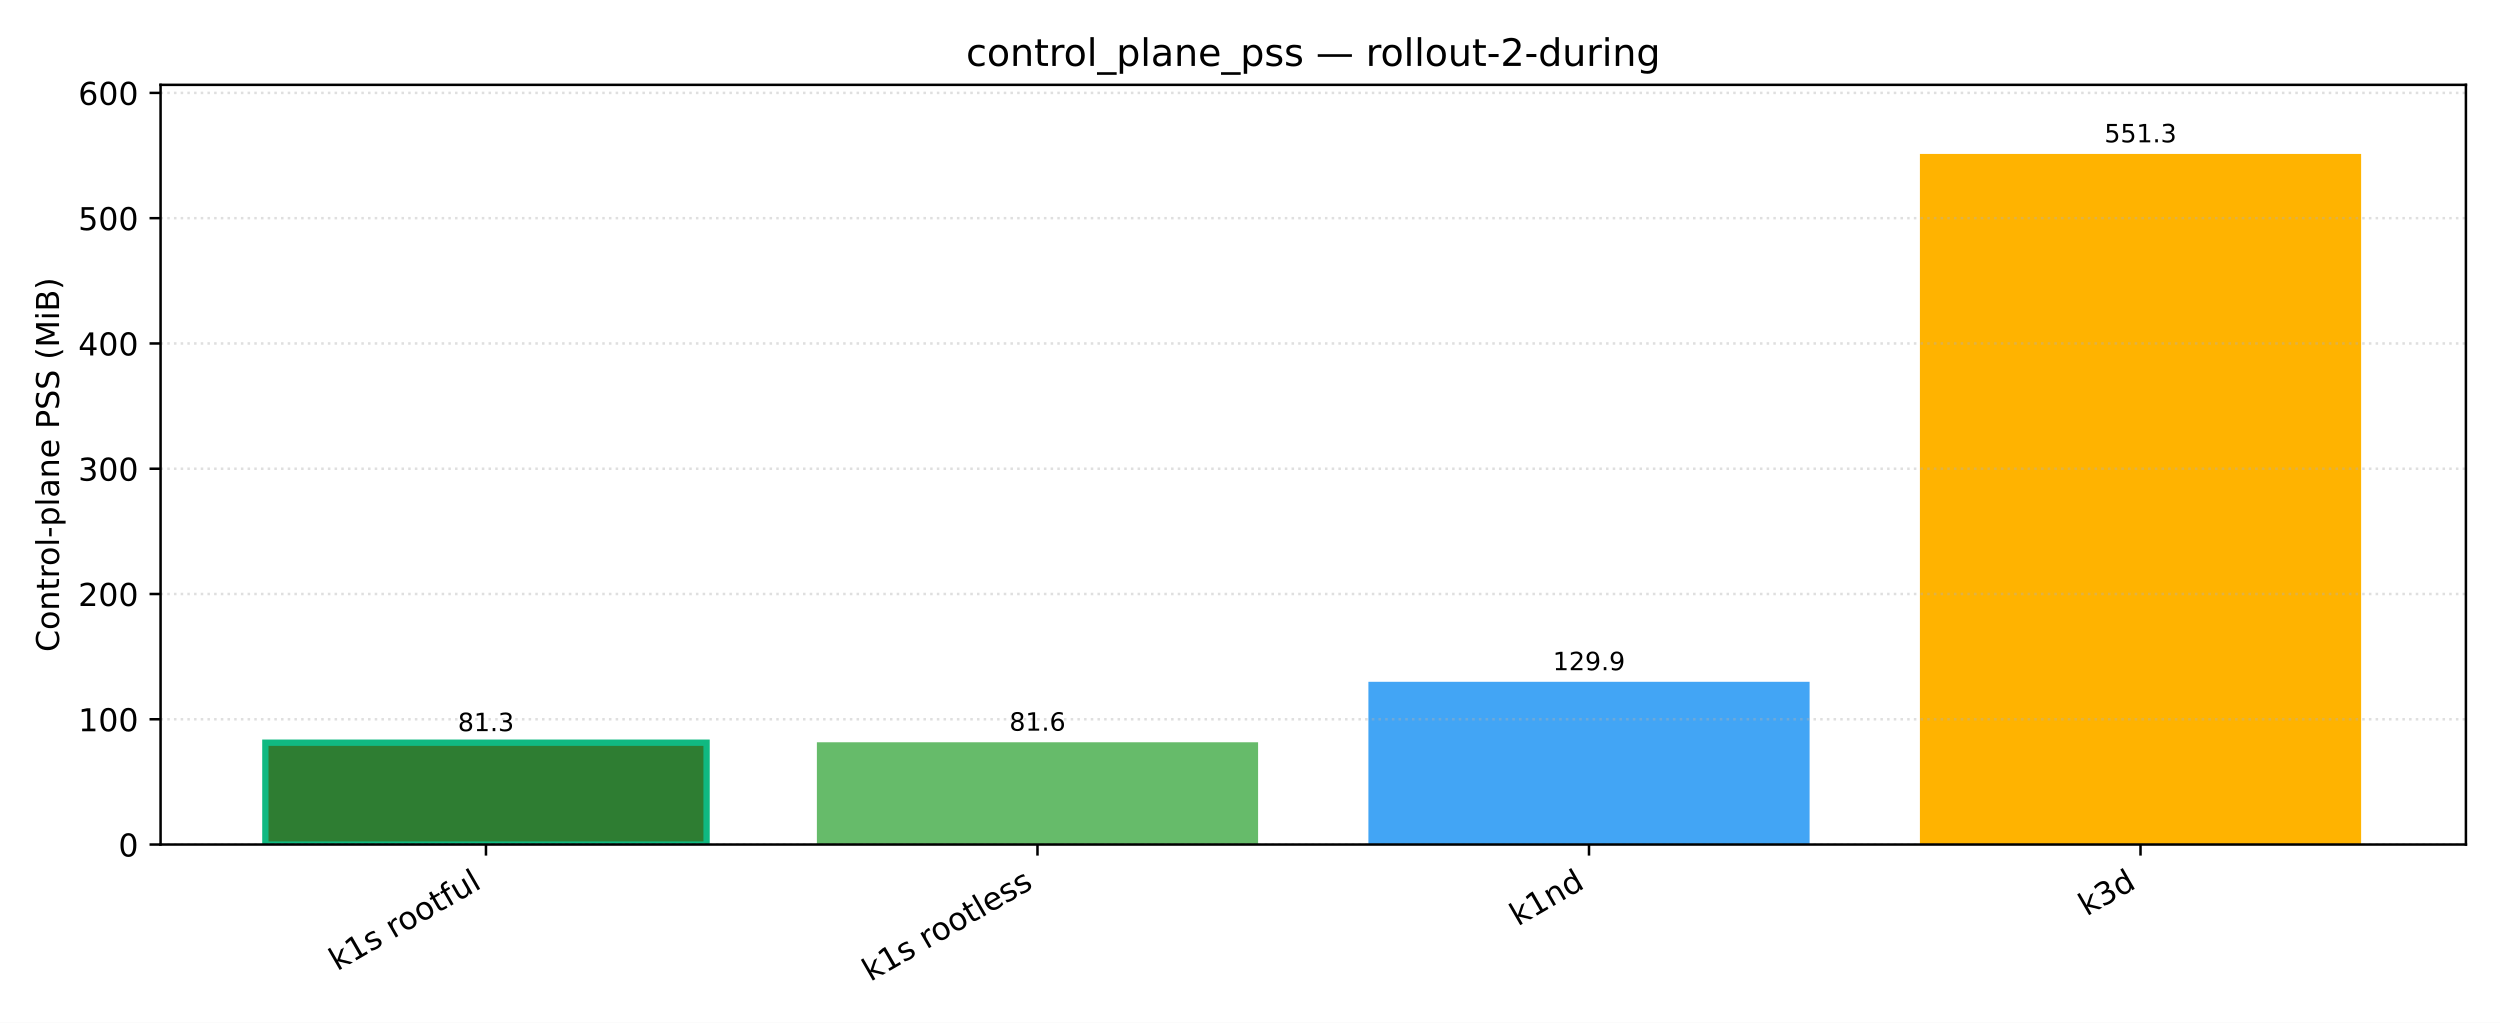
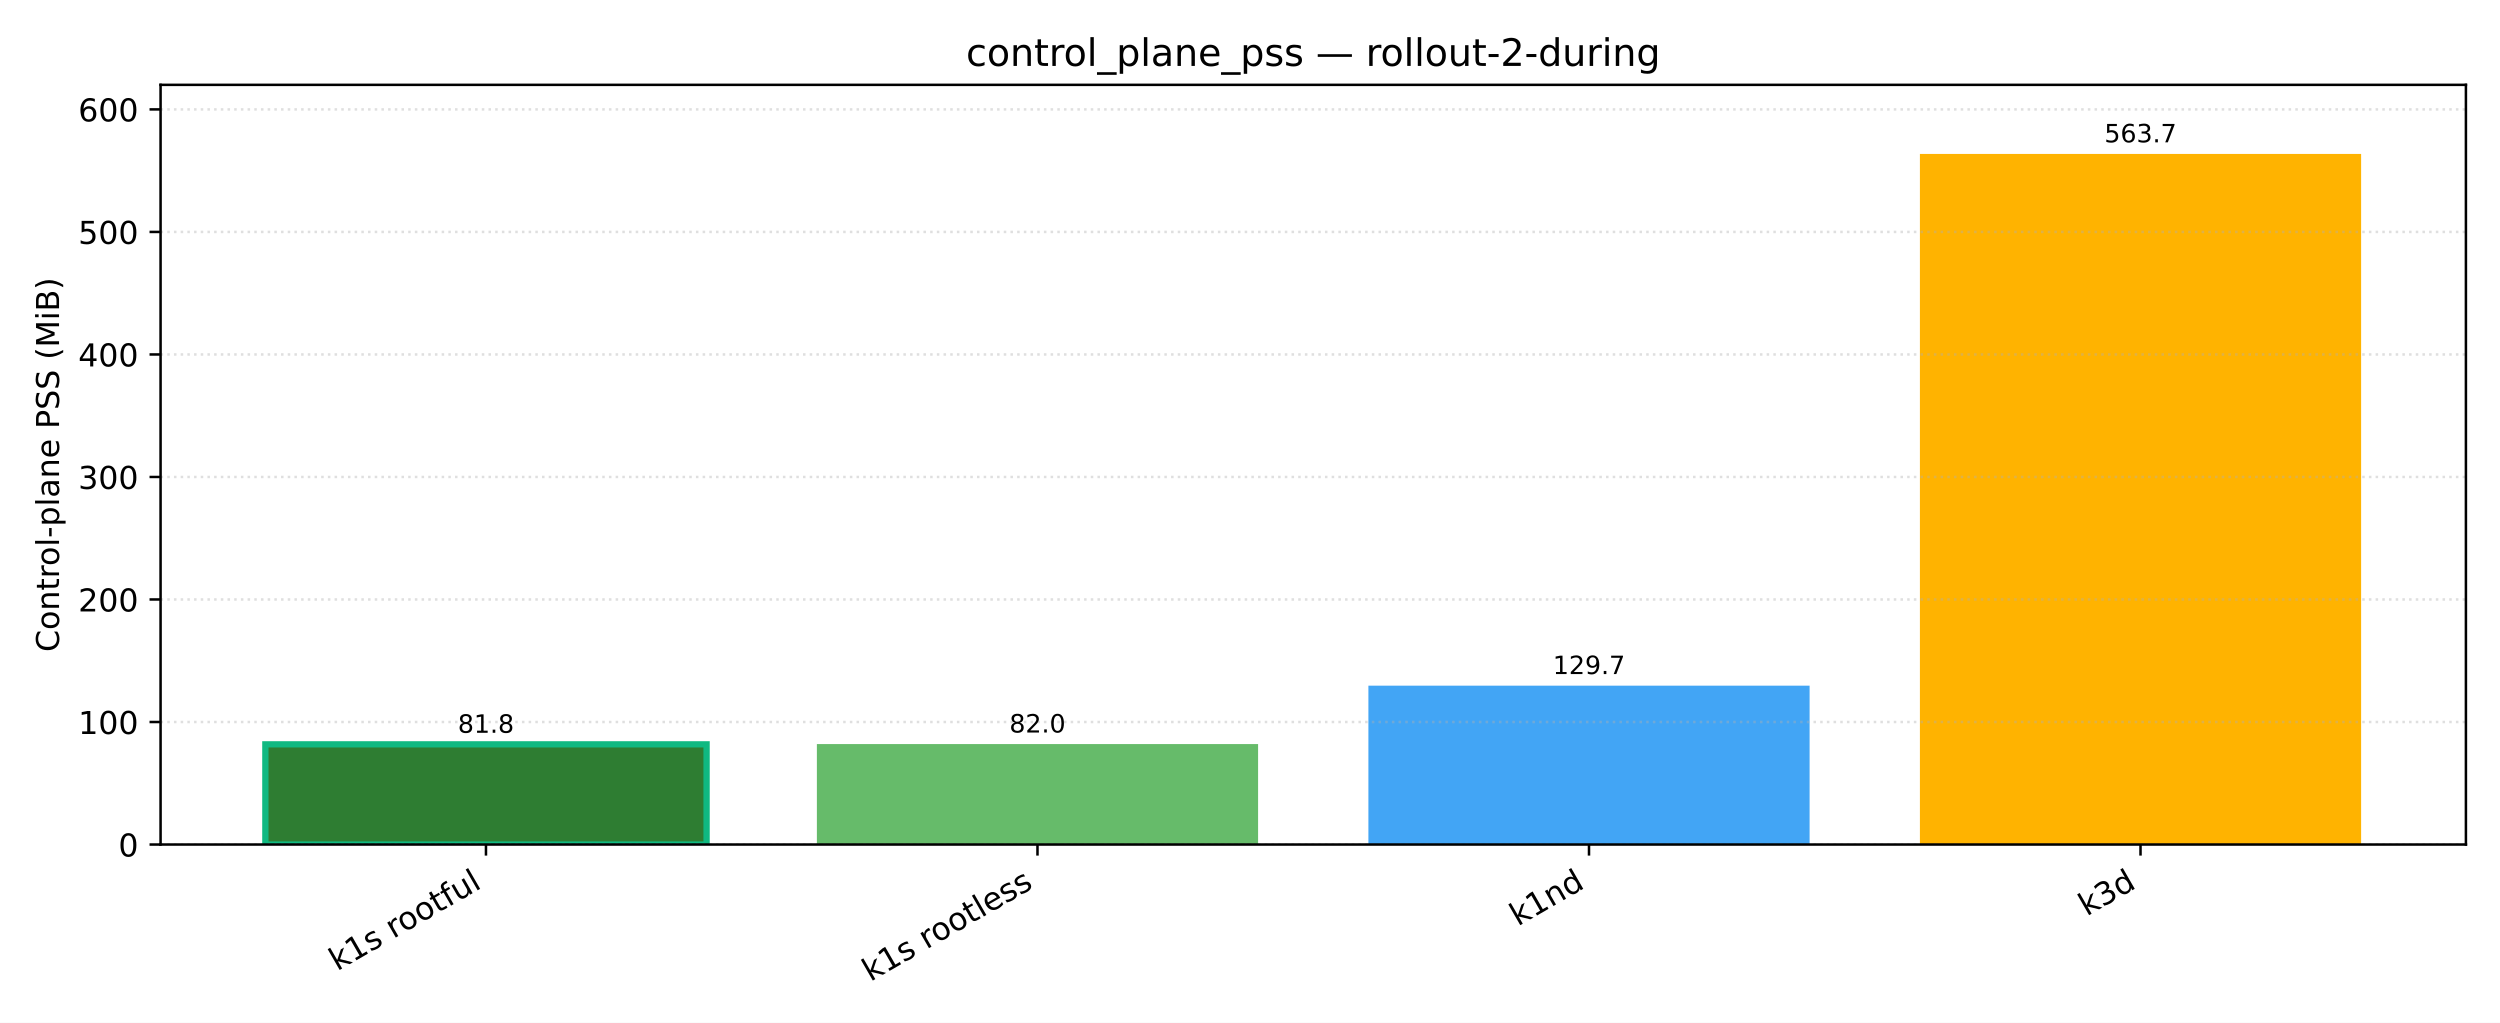
<svg xmlns="http://www.w3.org/2000/svg" xmlns:xlink="http://www.w3.org/1999/xlink" width="792pt" height="324pt" viewBox="0 0 792 324" version="1.1">
  <defs>
    <style type="text/css">*{stroke-linejoin: round; stroke-linecap: butt}</style>
  </defs>
  <g id="figure_1">
    <g id="patch_1">
      <path d="M 0 324  L 792 324  L 792 0  L 0 0  z " style="fill: #ffffff" />
    </g>
    <g id="axes_1">
      <g id="patch_2">
        <path d="M 50.87 267.545  L 781.2 267.545  L 781.2 26.88  L 50.87 26.88  z " style="fill: #ffffff" />
      </g>
      <g id="patch_3">
-         <path d="M 84.067 267.545  L 223.843 267.545  L 223.843 235.291  L 84.067 235.291  z " clip-path="url(#pdc1c8d7941)" style="fill: #2e7d32; stroke: #10b981; stroke-width: 2; stroke-linejoin: miter" />
+         <path d="M 84.067 267.545  L 223.843 267.545  L 223.843 235.805  L 84.067 235.805  z " clip-path="url(#p05bc196a2f)" style="fill: #2e7d32; stroke: #10b981; stroke-width: 2; stroke-linejoin: miter" />
      </g>
      <g id="patch_4">
-         <path d="M 258.787 267.545  L 398.563 267.545  L 398.563 235.149  L 258.787 235.149  z " clip-path="url(#pdc1c8d7941)" style="fill: #66bb6a" />
+         <path d="M 258.787 267.545  L 398.563 267.545  L 398.563 235.722  L 258.787 235.722  z " clip-path="url(#p05bc196a2f)" style="fill: #66bb6a" />
      </g>
      <g id="patch_5">
-         <path d="M 433.507 267.545  L 573.283 267.545  L 573.283 215.993  L 433.507 215.993  z " clip-path="url(#pdc1c8d7941)" style="fill: #42a5f5" />
+         <path d="M 433.507 267.545  L 573.283 267.545  L 573.283 217.214  L 433.507 217.214  z " clip-path="url(#p05bc196a2f)" style="fill: #42a5f5" />
      </g>
      <g id="patch_6">
-         <path d="M 608.227 267.545  L 748.003 267.545  L 748.003 48.759  L 608.227 48.759  z " clip-path="url(#pdc1c8d7941)" style="fill: #ffb300" />
+         <path d="M 608.227 267.545  L 748.003 267.545  L 748.003 48.759  L 608.227 48.759  z " clip-path="url(#p05bc196a2f)" style="fill: #ffb300" />
      </g>
      <g id="matplotlib.axis_1">
        <g id="xtick_1">
          <g id="line2d_1">
            <defs>
-               <path id="m36f363d2f5" d="M 0 0  L 0 3.5  " style="stroke: #000000; stroke-width: 0.8" />
+               <path id="m26875bfca2" d="M 0 0  L 0 3.5  " style="stroke: #000000; stroke-width: 0.8" />
            </defs>
            <g>
-               <use xlink:href="#m36f363d2f5" x="153.955" y="267.545" style="stroke: #000000; stroke-width: 0.8" />
+               <use xlink:href="#m26875bfca2" x="153.955" y="267.545" style="stroke: #000000; stroke-width: 0.8" />
            </g>
          </g>
          <g id="text_1">
            <g transform="translate(106.8249 307.7361) rotate(-30) scale(0.1 -0.1)">
              <defs>
                <path id="DejaVuSans-6b" d="M 581 4863  L 1159 4863  L 1159 1991  L 2875 3500  L 3609 3500  L 1753 1863  L 3688 0  L 2938 0  L 1159 1709  L 1159 0  L 581 0  L 581 4863  z " transform="scale(0.015625)" />
                <path id="DejaVuSans-31" d="M 794 531  L 1825 531  L 1825 4091  L 703 3866  L 703 4441  L 1819 4666  L 2450 4666  L 2450 531  L 3481 531  L 3481 0  L 794 0  L 794 531  z " transform="scale(0.015625)" />
                <path id="DejaVuSans-73" d="M 2834 3397  L 2834 2853  Q 2591 2978 2328 3040  Q 2066 3103 1784 3103  Q 1356 3103 1142 2972  Q 928 2841 928 2578  Q 928 2378 1081 2264  Q 1234 2150 1697 2047  L 1894 2003  Q 2506 1872 2764 1633  Q 3022 1394 3022 966  Q 3022 478 2636 193  Q 2250 -91 1575 -91  Q 1294 -91 989 -36  Q 684 19 347 128  L 347 722  Q 666 556 975 473  Q 1284 391 1588 391  Q 1994 391 2212 530  Q 2431 669 2431 922  Q 2431 1156 2273 1281  Q 2116 1406 1581 1522  L 1381 1569  Q 847 1681 609 1914  Q 372 2147 372 2553  Q 372 3047 722 3315  Q 1072 3584 1716 3584  Q 2034 3584 2315 3537  Q 2597 3491 2834 3397  z " transform="scale(0.015625)" />
                <path id="DejaVuSans-20" transform="scale(0.015625)" />
                <path id="DejaVuSans-72" d="M 2631 2963  Q 2534 3019 2420 3045  Q 2306 3072 2169 3072  Q 1681 3072 1420 2755  Q 1159 2438 1159 1844  L 1159 0  L 581 0  L 581 3500  L 1159 3500  L 1159 2956  Q 1341 3275 1631 3429  Q 1922 3584 2338 3584  Q 2397 3584 2469 3576  Q 2541 3569 2628 3553  L 2631 2963  z " transform="scale(0.015625)" />
                <path id="DejaVuSans-6f" d="M 1959 3097  Q 1497 3097 1228 2736  Q 959 2375 959 1747  Q 959 1119 1226 758  Q 1494 397 1959 397  Q 2419 397 2687 759  Q 2956 1122 2956 1747  Q 2956 2369 2687 2733  Q 2419 3097 1959 3097  z M 1959 3584  Q 2709 3584 3137 3096  Q 3566 2609 3566 1747  Q 3566 888 3137 398  Q 2709 -91 1959 -91  Q 1206 -91 779 398  Q 353 888 353 1747  Q 353 2609 779 3096  Q 1206 3584 1959 3584  z " transform="scale(0.015625)" />
                <path id="DejaVuSans-74" d="M 1172 4494  L 1172 3500  L 2356 3500  L 2356 3053  L 1172 3053  L 1172 1153  Q 1172 725 1289 603  Q 1406 481 1766 481  L 2356 481  L 2356 0  L 1766 0  Q 1100 0 847 248  Q 594 497 594 1153  L 594 3053  L 172 3053  L 172 3500  L 594 3500  L 594 4494  L 1172 4494  z " transform="scale(0.015625)" />
                <path id="DejaVuSans-66" d="M 2375 4863  L 2375 4384  L 1825 4384  Q 1516 4384 1395 4259  Q 1275 4134 1275 3809  L 1275 3500  L 2222 3500  L 2222 3053  L 1275 3053  L 1275 0  L 697 0  L 697 3053  L 147 3053  L 147 3500  L 697 3500  L 697 3744  Q 697 4328 969 4595  Q 1241 4863 1831 4863  L 2375 4863  z " transform="scale(0.015625)" />
                <path id="DejaVuSans-75" d="M 544 1381  L 544 3500  L 1119 3500  L 1119 1403  Q 1119 906 1312 657  Q 1506 409 1894 409  Q 2359 409 2629 706  Q 2900 1003 2900 1516  L 2900 3500  L 3475 3500  L 3475 0  L 2900 0  L 2900 538  Q 2691 219 2414 64  Q 2138 -91 1772 -91  Q 1169 -91 856 284  Q 544 659 544 1381  z M 1991 3584  L 1991 3584  z " transform="scale(0.015625)" />
                <path id="DejaVuSans-6c" d="M 603 4863  L 1178 4863  L 1178 0  L 603 0  L 603 4863  z " transform="scale(0.015625)" />
              </defs>
              <use xlink:href="#DejaVuSans-6b" />
              <use xlink:href="#DejaVuSans-31" transform="translate(57.91016 0)" />
              <use xlink:href="#DejaVuSans-73" transform="translate(121.5332 0)" />
              <use xlink:href="#DejaVuSans-20" transform="translate(173.6328 0)" />
              <use xlink:href="#DejaVuSans-72" transform="translate(205.4199 0)" />
              <use xlink:href="#DejaVuSans-6f" transform="translate(244.2832 0)" />
              <use xlink:href="#DejaVuSans-6f" transform="translate(305.4648 0)" />
              <use xlink:href="#DejaVuSans-74" transform="translate(366.6465 0)" />
              <use xlink:href="#DejaVuSans-66" transform="translate(405.8555 0)" />
              <use xlink:href="#DejaVuSans-75" transform="translate(441.0605 0)" />
              <use xlink:href="#DejaVuSans-6c" transform="translate(504.4395 0)" />
            </g>
          </g>
        </g>
        <g id="xtick_2">
          <g id="line2d_2">
            <g>
-               <use xlink:href="#m36f363d2f5" x="328.675" y="267.545" style="stroke: #000000; stroke-width: 0.8" />
+               <use xlink:href="#m26875bfca2" x="328.675" y="267.545" style="stroke: #000000; stroke-width: 0.8" />
            </g>
          </g>
          <g id="text_2">
            <g transform="translate(275.7304 311.0931) rotate(-30) scale(0.1 -0.1)">
              <defs>
                <path id="DejaVuSans-65" d="M 3597 1894  L 3597 1613  L 953 1613  Q 991 1019 1311 708  Q 1631 397 2203 397  Q 2534 397 2845 478  Q 3156 559 3463 722  L 3463 178  Q 3153 47 2828 -22  Q 2503 -91 2169 -91  Q 1331 -91 842 396  Q 353 884 353 1716  Q 353 2575 817 3079  Q 1281 3584 2069 3584  Q 2775 3584 3186 3129  Q 3597 2675 3597 1894  z M 3022 2063  Q 3016 2534 2758 2815  Q 2500 3097 2075 3097  Q 1594 3097 1305 2825  Q 1016 2553 972 2059  L 3022 2063  z " transform="scale(0.015625)" />
              </defs>
              <use xlink:href="#DejaVuSans-6b" />
              <use xlink:href="#DejaVuSans-31" transform="translate(57.91016 0)" />
              <use xlink:href="#DejaVuSans-73" transform="translate(121.5332 0)" />
              <use xlink:href="#DejaVuSans-20" transform="translate(173.6328 0)" />
              <use xlink:href="#DejaVuSans-72" transform="translate(205.4199 0)" />
              <use xlink:href="#DejaVuSans-6f" transform="translate(244.2832 0)" />
              <use xlink:href="#DejaVuSans-6f" transform="translate(305.4648 0)" />
              <use xlink:href="#DejaVuSans-74" transform="translate(366.6465 0)" />
              <use xlink:href="#DejaVuSans-6c" transform="translate(405.8555 0)" />
              <use xlink:href="#DejaVuSans-65" transform="translate(433.6387 0)" />
              <use xlink:href="#DejaVuSans-73" transform="translate(495.1621 0)" />
              <use xlink:href="#DejaVuSans-73" transform="translate(547.2617 0)" />
            </g>
          </g>
        </g>
        <g id="xtick_3">
          <g id="line2d_3">
            <g>
-               <use xlink:href="#m36f363d2f5" x="503.395" y="267.545" style="stroke: #000000; stroke-width: 0.8" />
+               <use xlink:href="#m26875bfca2" x="503.395" y="267.545" style="stroke: #000000; stroke-width: 0.8" />
            </g>
          </g>
          <g id="text_3">
            <g transform="translate(480.8439 293.5454) rotate(-30) scale(0.1 -0.1)">
              <defs>
                <path id="DejaVuSans-6e" d="M 3513 2113  L 3513 0  L 2938 0  L 2938 2094  Q 2938 2591 2744 2837  Q 2550 3084 2163 3084  Q 1697 3084 1428 2787  Q 1159 2491 1159 1978  L 1159 0  L 581 0  L 581 3500  L 1159 3500  L 1159 2956  Q 1366 3272 1645 3428  Q 1925 3584 2291 3584  Q 2894 3584 3203 3211  Q 3513 2838 3513 2113  z " transform="scale(0.015625)" />
                <path id="DejaVuSans-64" d="M 2906 2969  L 2906 4863  L 3481 4863  L 3481 0  L 2906 0  L 2906 525  Q 2725 213 2448 61  Q 2172 -91 1784 -91  Q 1150 -91 751 415  Q 353 922 353 1747  Q 353 2572 751 3078  Q 1150 3584 1784 3584  Q 2172 3584 2448 3432  Q 2725 3281 2906 2969  z M 947 1747  Q 947 1113 1208 752  Q 1469 391 1925 391  Q 2381 391 2643 752  Q 2906 1113 2906 1747  Q 2906 2381 2643 2742  Q 2381 3103 1925 3103  Q 1469 3103 1208 2742  Q 947 2381 947 1747  z " transform="scale(0.015625)" />
              </defs>
              <use xlink:href="#DejaVuSans-6b" />
              <use xlink:href="#DejaVuSans-31" transform="translate(57.91016 0)" />
              <use xlink:href="#DejaVuSans-6e" transform="translate(121.5332 0)" />
              <use xlink:href="#DejaVuSans-64" transform="translate(184.9121 0)" />
            </g>
          </g>
        </g>
        <g id="xtick_4">
          <g id="line2d_4">
            <g>
-               <use xlink:href="#m36f363d2f5" x="678.115" y="267.545" style="stroke: #000000; stroke-width: 0.8" />
+               <use xlink:href="#m26875bfca2" x="678.115" y="267.545" style="stroke: #000000; stroke-width: 0.8" />
            </g>
          </g>
          <g id="text_4">
            <g transform="translate(661.0525 290.3767) rotate(-30) scale(0.1 -0.1)">
              <defs>
                <path id="DejaVuSans-33" d="M 2597 2516  Q 3050 2419 3304 2112  Q 3559 1806 3559 1356  Q 3559 666 3084 287  Q 2609 -91 1734 -91  Q 1441 -91 1130 -33  Q 819 25 488 141  L 488 750  Q 750 597 1062 519  Q 1375 441 1716 441  Q 2309 441 2620 675  Q 2931 909 2931 1356  Q 2931 1769 2642 2001  Q 2353 2234 1838 2234  L 1294 2234  L 1294 2753  L 1863 2753  Q 2328 2753 2575 2939  Q 2822 3125 2822 3475  Q 2822 3834 2567 4026  Q 2313 4219 1838 4219  Q 1578 4219 1281 4162  Q 984 4106 628 3988  L 628 4550  Q 988 4650 1302 4700  Q 1616 4750 1894 4750  Q 2613 4750 3031 4423  Q 3450 4097 3450 3541  Q 3450 3153 3228 2886  Q 3006 2619 2597 2516  z " transform="scale(0.015625)" />
              </defs>
              <use xlink:href="#DejaVuSans-6b" />
              <use xlink:href="#DejaVuSans-33" transform="translate(57.91016 0)" />
              <use xlink:href="#DejaVuSans-64" transform="translate(121.5332 0)" />
            </g>
          </g>
        </g>
      </g>
      <g id="matplotlib.axis_2">
        <g id="ytick_1">
          <g id="line2d_5">
-             <path d="M 50.87 267.545  L 781.2 267.545  " clip-path="url(#pdc1c8d7941)" style="fill: none; stroke-dasharray: 0.8,1.32; stroke-dashoffset: 0; stroke: #b0b0b0; stroke-opacity: 0.4; stroke-width: 0.8" />
+             <path d="M 50.87 267.545  L 781.2 267.545  " clip-path="url(#p05bc196a2f)" style="fill: none; stroke-dasharray: 0.8,1.32; stroke-dashoffset: 0; stroke: #b0b0b0; stroke-opacity: 0.4; stroke-width: 0.8" />
          </g>
          <g id="line2d_6">
            <defs>
-               <path id="m172aa2c8ff" d="M 0 0  L -3.5 0  " style="stroke: #000000; stroke-width: 0.8" />
+               <path id="m4cd71a8828" d="M 0 0  L -3.5 0  " style="stroke: #000000; stroke-width: 0.8" />
            </defs>
            <g>
-               <use xlink:href="#m172aa2c8ff" x="50.87" y="267.545" style="stroke: #000000; stroke-width: 0.8" />
+               <use xlink:href="#m4cd71a8828" x="50.87" y="267.545" style="stroke: #000000; stroke-width: 0.8" />
            </g>
          </g>
          <g id="text_5">
            <g transform="translate(37.5075 271.3447) scale(0.1 -0.1)">
              <defs>
                <path id="DejaVuSans-30" d="M 2034 4250  Q 1547 4250 1301 3770  Q 1056 3291 1056 2328  Q 1056 1369 1301 889  Q 1547 409 2034 409  Q 2525 409 2770 889  Q 3016 1369 3016 2328  Q 3016 3291 2770 3770  Q 2525 4250 2034 4250  z M 2034 4750  Q 2819 4750 3233 4129  Q 3647 3509 3647 2328  Q 3647 1150 3233 529  Q 2819 -91 2034 -91  Q 1250 -91 836 529  Q 422 1150 422 2328  Q 422 3509 836 4129  Q 1250 4750 2034 4750  z " transform="scale(0.015625)" />
              </defs>
              <use xlink:href="#DejaVuSans-30" />
            </g>
          </g>
        </g>
        <g id="ytick_2">
          <g id="line2d_7">
-             <path d="M 50.87 227.86  L 781.2 227.86  " clip-path="url(#pdc1c8d7941)" style="fill: none; stroke-dasharray: 0.8,1.32; stroke-dashoffset: 0; stroke: #b0b0b0; stroke-opacity: 0.4; stroke-width: 0.8" />
+             <path d="M 50.87 228.731  L 781.2 228.731  " clip-path="url(#p05bc196a2f)" style="fill: none; stroke-dasharray: 0.8,1.32; stroke-dashoffset: 0; stroke: #b0b0b0; stroke-opacity: 0.4; stroke-width: 0.8" />
          </g>
          <g id="line2d_8">
            <g>
-               <use xlink:href="#m172aa2c8ff" x="50.87" y="227.86" style="stroke: #000000; stroke-width: 0.8" />
+               <use xlink:href="#m4cd71a8828" x="50.87" y="228.731" style="stroke: #000000; stroke-width: 0.8" />
            </g>
          </g>
          <g id="text_6">
-             <g transform="translate(24.7825 231.6588) scale(0.1 -0.1)">
+             <g transform="translate(24.7825 232.5301) scale(0.1 -0.1)">
              <use xlink:href="#DejaVuSans-31" />
              <use xlink:href="#DejaVuSans-30" transform="translate(63.62305 0)" />
              <use xlink:href="#DejaVuSans-30" transform="translate(127.2461 0)" />
            </g>
          </g>
        </g>
        <g id="ytick_3">
          <g id="line2d_9">
-             <path d="M 50.87 188.174  L 781.2 188.174  " clip-path="url(#pdc1c8d7941)" style="fill: none; stroke-dasharray: 0.8,1.32; stroke-dashoffset: 0; stroke: #b0b0b0; stroke-opacity: 0.4; stroke-width: 0.8" />
+             <path d="M 50.87 189.916  L 781.2 189.916  " clip-path="url(#p05bc196a2f)" style="fill: none; stroke-dasharray: 0.8,1.32; stroke-dashoffset: 0; stroke: #b0b0b0; stroke-opacity: 0.4; stroke-width: 0.8" />
          </g>
          <g id="line2d_10">
            <g>
-               <use xlink:href="#m172aa2c8ff" x="50.87" y="188.174" style="stroke: #000000; stroke-width: 0.8" />
+               <use xlink:href="#m4cd71a8828" x="50.87" y="189.916" style="stroke: #000000; stroke-width: 0.8" />
            </g>
          </g>
          <g id="text_7">
-             <g transform="translate(24.7825 191.973) scale(0.1 -0.1)">
+             <g transform="translate(24.7825 193.7156) scale(0.1 -0.1)">
              <defs>
                <path id="DejaVuSans-32" d="M 1228 531  L 3431 531  L 3431 0  L 469 0  L 469 531  Q 828 903 1448 1529  Q 2069 2156 2228 2338  Q 2531 2678 2651 2914  Q 2772 3150 2772 3378  Q 2772 3750 2511 3984  Q 2250 4219 1831 4219  Q 1534 4219 1204 4116  Q 875 4013 500 3803  L 500 4441  Q 881 4594 1212 4672  Q 1544 4750 1819 4750  Q 2544 4750 2975 4387  Q 3406 4025 3406 3419  Q 3406 3131 3298 2873  Q 3191 2616 2906 2266  Q 2828 2175 2409 1742  Q 1991 1309 1228 531  z " transform="scale(0.015625)" />
              </defs>
              <use xlink:href="#DejaVuSans-32" />
              <use xlink:href="#DejaVuSans-30" transform="translate(63.62305 0)" />
              <use xlink:href="#DejaVuSans-30" transform="translate(127.2461 0)" />
            </g>
          </g>
        </g>
        <g id="ytick_4">
          <g id="line2d_11">
-             <path d="M 50.87 148.488  L 781.2 148.488  " clip-path="url(#pdc1c8d7941)" style="fill: none; stroke-dasharray: 0.8,1.32; stroke-dashoffset: 0; stroke: #b0b0b0; stroke-opacity: 0.4; stroke-width: 0.8" />
+             <path d="M 50.87 151.102  L 781.2 151.102  " clip-path="url(#p05bc196a2f)" style="fill: none; stroke-dasharray: 0.8,1.32; stroke-dashoffset: 0; stroke: #b0b0b0; stroke-opacity: 0.4; stroke-width: 0.8" />
          </g>
          <g id="line2d_12">
            <g>
-               <use xlink:href="#m172aa2c8ff" x="50.87" y="148.488" style="stroke: #000000; stroke-width: 0.8" />
+               <use xlink:href="#m4cd71a8828" x="50.87" y="151.102" style="stroke: #000000; stroke-width: 0.8" />
            </g>
          </g>
          <g id="text_8">
-             <g transform="translate(24.7825 152.2872) scale(0.1 -0.1)">
+             <g transform="translate(24.7825 154.901) scale(0.1 -0.1)">
              <use xlink:href="#DejaVuSans-33" />
              <use xlink:href="#DejaVuSans-30" transform="translate(63.62305 0)" />
              <use xlink:href="#DejaVuSans-30" transform="translate(127.2461 0)" />
            </g>
          </g>
        </g>
        <g id="ytick_5">
          <g id="line2d_13">
-             <path d="M 50.87 108.802  L 781.2 108.802  " clip-path="url(#pdc1c8d7941)" style="fill: none; stroke-dasharray: 0.8,1.32; stroke-dashoffset: 0; stroke: #b0b0b0; stroke-opacity: 0.4; stroke-width: 0.8" />
+             <path d="M 50.87 112.287  L 781.2 112.287  " clip-path="url(#p05bc196a2f)" style="fill: none; stroke-dasharray: 0.8,1.32; stroke-dashoffset: 0; stroke: #b0b0b0; stroke-opacity: 0.4; stroke-width: 0.8" />
          </g>
          <g id="line2d_14">
            <g>
-               <use xlink:href="#m172aa2c8ff" x="50.87" y="108.802" style="stroke: #000000; stroke-width: 0.8" />
+               <use xlink:href="#m4cd71a8828" x="50.87" y="112.287" style="stroke: #000000; stroke-width: 0.8" />
            </g>
          </g>
          <g id="text_9">
-             <g transform="translate(24.7825 112.6013) scale(0.1 -0.1)">
+             <g transform="translate(24.7825 116.0864) scale(0.1 -0.1)">
              <defs>
                <path id="DejaVuSans-34" d="M 2419 4116  L 825 1625  L 2419 1625  L 2419 4116  z M 2253 4666  L 3047 4666  L 3047 1625  L 3713 1625  L 3713 1100  L 3047 1100  L 3047 0  L 2419 0  L 2419 1100  L 313 1100  L 313 1709  L 2253 4666  z " transform="scale(0.015625)" />
              </defs>
              <use xlink:href="#DejaVuSans-34" />
              <use xlink:href="#DejaVuSans-30" transform="translate(63.62305 0)" />
              <use xlink:href="#DejaVuSans-30" transform="translate(127.2461 0)" />
            </g>
          </g>
        </g>
        <g id="ytick_6">
          <g id="line2d_15">
-             <path d="M 50.87 69.116  L 781.2 69.116  " clip-path="url(#pdc1c8d7941)" style="fill: none; stroke-dasharray: 0.8,1.32; stroke-dashoffset: 0; stroke: #b0b0b0; stroke-opacity: 0.4; stroke-width: 0.8" />
+             <path d="M 50.87 73.473  L 781.2 73.473  " clip-path="url(#p05bc196a2f)" style="fill: none; stroke-dasharray: 0.8,1.32; stroke-dashoffset: 0; stroke: #b0b0b0; stroke-opacity: 0.4; stroke-width: 0.8" />
          </g>
          <g id="line2d_16">
            <g>
-               <use xlink:href="#m172aa2c8ff" x="50.87" y="69.116" style="stroke: #000000; stroke-width: 0.8" />
+               <use xlink:href="#m4cd71a8828" x="50.87" y="73.473" style="stroke: #000000; stroke-width: 0.8" />
            </g>
          </g>
          <g id="text_10">
-             <g transform="translate(24.7825 72.91549) scale(0.1 -0.1)">
+             <g transform="translate(24.7825 77.27186) scale(0.1 -0.1)">
              <defs>
                <path id="DejaVuSans-35" d="M 691 4666  L 3169 4666  L 3169 4134  L 1269 4134  L 1269 2991  Q 1406 3038 1543 3061  Q 1681 3084 1819 3084  Q 2600 3084 3056 2656  Q 3513 2228 3513 1497  Q 3513 744 3044 326  Q 2575 -91 1722 -91  Q 1428 -91 1123 -41  Q 819 9 494 109  L 494 744  Q 775 591 1075 516  Q 1375 441 1709 441  Q 2250 441 2565 725  Q 2881 1009 2881 1497  Q 2881 1984 2565 2268  Q 2250 2553 1709 2553  Q 1456 2553 1204 2497  Q 953 2441 691 2322  L 691 4666  z " transform="scale(0.015625)" />
              </defs>
              <use xlink:href="#DejaVuSans-35" />
              <use xlink:href="#DejaVuSans-30" transform="translate(63.62305 0)" />
              <use xlink:href="#DejaVuSans-30" transform="translate(127.2461 0)" />
            </g>
          </g>
        </g>
        <g id="ytick_7">
          <g id="line2d_17">
-             <path d="M 50.87 29.43  L 781.2 29.43  " clip-path="url(#pdc1c8d7941)" style="fill: none; stroke-dasharray: 0.8,1.32; stroke-dashoffset: 0; stroke: #b0b0b0; stroke-opacity: 0.4; stroke-width: 0.8" />
+             <path d="M 50.87 34.658  L 781.2 34.658  " clip-path="url(#p05bc196a2f)" style="fill: none; stroke-dasharray: 0.8,1.32; stroke-dashoffset: 0; stroke: #b0b0b0; stroke-opacity: 0.4; stroke-width: 0.8" />
          </g>
          <g id="line2d_18">
            <g>
-               <use xlink:href="#m172aa2c8ff" x="50.87" y="29.43" style="stroke: #000000; stroke-width: 0.8" />
+               <use xlink:href="#m4cd71a8828" x="50.87" y="34.658" style="stroke: #000000; stroke-width: 0.8" />
            </g>
          </g>
          <g id="text_11">
-             <g transform="translate(24.7825 33.22965) scale(0.1 -0.1)">
+             <g transform="translate(24.7825 38.45729) scale(0.1 -0.1)">
              <defs>
                <path id="DejaVuSans-36" d="M 2113 2584  Q 1688 2584 1439 2293  Q 1191 2003 1191 1497  Q 1191 994 1439 701  Q 1688 409 2113 409  Q 2538 409 2786 701  Q 3034 994 3034 1497  Q 3034 2003 2786 2293  Q 2538 2584 2113 2584  z M 3366 4563  L 3366 3988  Q 3128 4100 2886 4159  Q 2644 4219 2406 4219  Q 1781 4219 1451 3797  Q 1122 3375 1075 2522  Q 1259 2794 1537 2939  Q 1816 3084 2150 3084  Q 2853 3084 3261 2657  Q 3669 2231 3669 1497  Q 3669 778 3244 343  Q 2819 -91 2113 -91  Q 1303 -91 875 529  Q 447 1150 447 2328  Q 447 3434 972 4092  Q 1497 4750 2381 4750  Q 2619 4750 2861 4703  Q 3103 4656 3366 4563  z " transform="scale(0.015625)" />
              </defs>
              <use xlink:href="#DejaVuSans-36" />
              <use xlink:href="#DejaVuSans-30" transform="translate(63.62305 0)" />
              <use xlink:href="#DejaVuSans-30" transform="translate(127.2461 0)" />
            </g>
          </g>
        </g>
        <g id="text_12">
          <g transform="translate(18.70281 206.537) rotate(-90) scale(0.1 -0.1)">
            <defs>
              <path id="DejaVuSans-43" d="M 4122 4306  L 4122 3641  Q 3803 3938 3442 4084  Q 3081 4231 2675 4231  Q 1875 4231 1450 3742  Q 1025 3253 1025 2328  Q 1025 1406 1450 917  Q 1875 428 2675 428  Q 3081 428 3442 575  Q 3803 722 4122 1019  L 4122 359  Q 3791 134 3420 21  Q 3050 -91 2638 -91  Q 1578 -91 968 557  Q 359 1206 359 2328  Q 359 3453 968 4101  Q 1578 4750 2638 4750  Q 3056 4750 3426 4639  Q 3797 4528 4122 4306  z " transform="scale(0.015625)" />
              <path id="DejaVuSans-2011" d="M 313 2009  L 1997 2009  L 1997 1497  L 313 1497  L 313 2009  z " transform="scale(0.015625)" />
              <path id="DejaVuSans-70" d="M 1159 525  L 1159 -1331  L 581 -1331  L 581 3500  L 1159 3500  L 1159 2969  Q 1341 3281 1617 3432  Q 1894 3584 2278 3584  Q 2916 3584 3314 3078  Q 3713 2572 3713 1747  Q 3713 922 3314 415  Q 2916 -91 2278 -91  Q 1894 -91 1617 61  Q 1341 213 1159 525  z M 3116 1747  Q 3116 2381 2855 2742  Q 2594 3103 2138 3103  Q 1681 3103 1420 2742  Q 1159 2381 1159 1747  Q 1159 1113 1420 752  Q 1681 391 2138 391  Q 2594 391 2855 752  Q 3116 1113 3116 1747  z " transform="scale(0.015625)" />
              <path id="DejaVuSans-61" d="M 2194 1759  Q 1497 1759 1228 1600  Q 959 1441 959 1056  Q 959 750 1161 570  Q 1363 391 1709 391  Q 2188 391 2477 730  Q 2766 1069 2766 1631  L 2766 1759  L 2194 1759  z M 3341 1997  L 3341 0  L 2766 0  L 2766 531  Q 2569 213 2275 61  Q 1981 -91 1556 -91  Q 1019 -91 701 211  Q 384 513 384 1019  Q 384 1609 779 1909  Q 1175 2209 1959 2209  L 2766 2209  L 2766 2266  Q 2766 2663 2505 2880  Q 2244 3097 1772 3097  Q 1472 3097 1187 3025  Q 903 2953 641 2809  L 641 3341  Q 956 3463 1253 3523  Q 1550 3584 1831 3584  Q 2591 3584 2966 3190  Q 3341 2797 3341 1997  z " transform="scale(0.015625)" />
              <path id="DejaVuSans-50" d="M 1259 4147  L 1259 2394  L 2053 2394  Q 2494 2394 2734 2622  Q 2975 2850 2975 3272  Q 2975 3691 2734 3919  Q 2494 4147 2053 4147  L 1259 4147  z M 628 4666  L 2053 4666  Q 2838 4666 3239 4311  Q 3641 3956 3641 3272  Q 3641 2581 3239 2228  Q 2838 1875 2053 1875  L 1259 1875  L 1259 0  L 628 0  L 628 4666  z " transform="scale(0.015625)" />
              <path id="DejaVuSans-53" d="M 3425 4513  L 3425 3897  Q 3066 4069 2747 4153  Q 2428 4238 2131 4238  Q 1616 4238 1336 4038  Q 1056 3838 1056 3469  Q 1056 3159 1242 3001  Q 1428 2844 1947 2747  L 2328 2669  Q 3034 2534 3370 2195  Q 3706 1856 3706 1288  Q 3706 609 3251 259  Q 2797 -91 1919 -91  Q 1588 -91 1214 -16  Q 841 59 441 206  L 441 856  Q 825 641 1194 531  Q 1563 422 1919 422  Q 2459 422 2753 634  Q 3047 847 3047 1241  Q 3047 1584 2836 1778  Q 2625 1972 2144 2069  L 1759 2144  Q 1053 2284 737 2584  Q 422 2884 422 3419  Q 422 4038 858 4394  Q 1294 4750 2059 4750  Q 2388 4750 2728 4690  Q 3069 4631 3425 4513  z " transform="scale(0.015625)" />
              <path id="DejaVuSans-28" d="M 1984 4856  Q 1566 4138 1362 3434  Q 1159 2731 1159 2009  Q 1159 1288 1364 580  Q 1569 -128 1984 -844  L 1484 -844  Q 1016 -109 783 600  Q 550 1309 550 2009  Q 550 2706 781 3412  Q 1013 4119 1484 4856  L 1984 4856  z " transform="scale(0.015625)" />
              <path id="DejaVuSans-4d" d="M 628 4666  L 1569 4666  L 2759 1491  L 3956 4666  L 4897 4666  L 4897 0  L 4281 0  L 4281 4097  L 3078 897  L 2444 897  L 1241 4097  L 1241 0  L 628 0  L 628 4666  z " transform="scale(0.015625)" />
              <path id="DejaVuSans-69" d="M 603 3500  L 1178 3500  L 1178 0  L 603 0  L 603 3500  z M 603 4863  L 1178 4863  L 1178 4134  L 603 4134  L 603 4863  z " transform="scale(0.015625)" />
              <path id="DejaVuSans-42" d="M 1259 2228  L 1259 519  L 2272 519  Q 2781 519 3026 730  Q 3272 941 3272 1375  Q 3272 1813 3026 2020  Q 2781 2228 2272 2228  L 1259 2228  z M 1259 4147  L 1259 2741  L 2194 2741  Q 2656 2741 2882 2914  Q 3109 3088 3109 3444  Q 3109 3797 2882 3972  Q 2656 4147 2194 4147  L 1259 4147  z M 628 4666  L 2241 4666  Q 2963 4666 3353 4366  Q 3744 4066 3744 3513  Q 3744 3084 3544 2831  Q 3344 2578 2956 2516  Q 3422 2416 3680 2098  Q 3938 1781 3938 1306  Q 3938 681 3513 340  Q 3088 0 2303 0  L 628 0  L 628 4666  z " transform="scale(0.015625)" />
              <path id="DejaVuSans-29" d="M 513 4856  L 1013 4856  Q 1481 4119 1714 3412  Q 1947 2706 1947 2009  Q 1947 1309 1714 600  Q 1481 -109 1013 -844  L 513 -844  Q 928 -128 1133 580  Q 1338 1288 1338 2009  Q 1338 2731 1133 3434  Q 928 4138 513 4856  z " transform="scale(0.015625)" />
            </defs>
            <use xlink:href="#DejaVuSans-43" />
            <use xlink:href="#DejaVuSans-6f" transform="translate(69.82422 0)" />
            <use xlink:href="#DejaVuSans-6e" transform="translate(131.0059 0)" />
            <use xlink:href="#DejaVuSans-74" transform="translate(194.3848 0)" />
            <use xlink:href="#DejaVuSans-72" transform="translate(233.5938 0)" />
            <use xlink:href="#DejaVuSans-6f" transform="translate(272.457 0)" />
            <use xlink:href="#DejaVuSans-6c" transform="translate(333.6387 0)" />
            <use xlink:href="#DejaVuSans-2011" transform="translate(361.4219 0)" />
            <use xlink:href="#DejaVuSans-70" transform="translate(397.5059 0)" />
            <use xlink:href="#DejaVuSans-6c" transform="translate(460.9824 0)" />
            <use xlink:href="#DejaVuSans-61" transform="translate(488.7656 0)" />
            <use xlink:href="#DejaVuSans-6e" transform="translate(550.0449 0)" />
            <use xlink:href="#DejaVuSans-65" transform="translate(613.4238 0)" />
            <use xlink:href="#DejaVuSans-20" transform="translate(674.9473 0)" />
            <use xlink:href="#DejaVuSans-50" transform="translate(706.7344 0)" />
            <use xlink:href="#DejaVuSans-53" transform="translate(767.0371 0)" />
            <use xlink:href="#DejaVuSans-53" transform="translate(830.5137 0)" />
            <use xlink:href="#DejaVuSans-20" transform="translate(893.9902 0)" />
            <use xlink:href="#DejaVuSans-28" transform="translate(925.7773 0)" />
            <use xlink:href="#DejaVuSans-4d" transform="translate(964.791 0)" />
            <use xlink:href="#DejaVuSans-69" transform="translate(1051.07 0)" />
            <use xlink:href="#DejaVuSans-42" transform="translate(1078.854 0)" />
            <use xlink:href="#DejaVuSans-29" transform="translate(1147.457 0)" />
          </g>
        </g>
      </g>
      <g id="patch_7">
        <path d="M 50.87 267.545  L 50.87 26.88  " style="fill: none; stroke: #000000; stroke-width: 0.8; stroke-linejoin: miter; stroke-linecap: square" />
      </g>
      <g id="patch_8">
        <path d="M 781.2 267.545  L 781.2 26.88  " style="fill: none; stroke: #000000; stroke-width: 0.8; stroke-linejoin: miter; stroke-linecap: square" />
      </g>
      <g id="patch_9">
        <path d="M 50.87 267.545  L 781.2 267.545  " style="fill: none; stroke: #000000; stroke-width: 0.8; stroke-linejoin: miter; stroke-linecap: square" />
      </g>
      <g id="patch_10">
        <path d="M 50.87 26.88  L 781.2 26.88  " style="fill: none; stroke: #000000; stroke-width: 0.8; stroke-linejoin: miter; stroke-linecap: square" />
      </g>
      <g id="text_13">
-         <g transform="translate(145.0486 231.6273) scale(0.08 -0.08)">
+         <g transform="translate(145.0486 232.141) scale(0.08 -0.08)">
          <defs>
            <path id="DejaVuSans-38" d="M 2034 2216  Q 1584 2216 1326 1975  Q 1069 1734 1069 1313  Q 1069 891 1326 650  Q 1584 409 2034 409  Q 2484 409 2743 651  Q 3003 894 3003 1313  Q 3003 1734 2745 1975  Q 2488 2216 2034 2216  z M 1403 2484  Q 997 2584 770 2862  Q 544 3141 544 3541  Q 544 4100 942 4425  Q 1341 4750 2034 4750  Q 2731 4750 3128 4425  Q 3525 4100 3525 3541  Q 3525 3141 3298 2862  Q 3072 2584 2669 2484  Q 3125 2378 3379 2068  Q 3634 1759 3634 1313  Q 3634 634 3220 271  Q 2806 -91 2034 -91  Q 1263 -91 848 271  Q 434 634 434 1313  Q 434 1759 690 2068  Q 947 2378 1403 2484  z M 1172 3481  Q 1172 3119 1398 2916  Q 1625 2713 2034 2713  Q 2441 2713 2670 2916  Q 2900 3119 2900 3481  Q 2900 3844 2670 4047  Q 2441 4250 2034 4250  Q 1625 4250 1398 4047  Q 1172 3844 1172 3481  z " transform="scale(0.015625)" />
            <path id="DejaVuSans-2e" d="M 684 794  L 1344 794  L 1344 0  L 684 0  L 684 794  z " transform="scale(0.015625)" />
          </defs>
          <use xlink:href="#DejaVuSans-38" />
          <use xlink:href="#DejaVuSans-31" transform="translate(63.62305 0)" />
          <use xlink:href="#DejaVuSans-2e" transform="translate(127.2461 0)" />
-           <use xlink:href="#DejaVuSans-33" transform="translate(159.0332 0)" />
+           <use xlink:href="#DejaVuSans-38" transform="translate(159.0332 0)" />
        </g>
      </g>
      <g id="text_14">
-         <g transform="translate(319.7687 231.4854) scale(0.08 -0.08)">
+         <g transform="translate(319.7687 232.0583) scale(0.08 -0.08)">
          <use xlink:href="#DejaVuSans-38" />
-           <use xlink:href="#DejaVuSans-31" transform="translate(63.62305 0)" />
+           <use xlink:href="#DejaVuSans-32" transform="translate(63.62305 0)" />
          <use xlink:href="#DejaVuSans-2e" transform="translate(127.2461 0)" />
-           <use xlink:href="#DejaVuSans-36" transform="translate(159.0332 0)" />
+           <use xlink:href="#DejaVuSans-30" transform="translate(159.0332 0)" />
        </g>
      </g>
      <g id="text_15">
-         <g transform="translate(491.9438 212.3289) scale(0.08 -0.08)">
+         <g transform="translate(491.9438 213.5498) scale(0.08 -0.08)">
          <defs>
            <path id="DejaVuSans-39" d="M 703 97  L 703 672  Q 941 559 1184 500  Q 1428 441 1663 441  Q 2288 441 2617 861  Q 2947 1281 2994 2138  Q 2813 1869 2534 1725  Q 2256 1581 1919 1581  Q 1219 1581 811 2004  Q 403 2428 403 3163  Q 403 3881 828 4315  Q 1253 4750 1959 4750  Q 2769 4750 3195 4129  Q 3622 3509 3622 2328  Q 3622 1225 3098 567  Q 2575 -91 1691 -91  Q 1453 -91 1209 -44  Q 966 3 703 97  z M 1959 2075  Q 2384 2075 2632 2365  Q 2881 2656 2881 3163  Q 2881 3666 2632 3958  Q 2384 4250 1959 4250  Q 1534 4250 1286 3958  Q 1038 3666 1038 3163  Q 1038 2656 1286 2365  Q 1534 2075 1959 2075  z " transform="scale(0.015625)" />
+             <path id="DejaVuSans-37" d="M 525 4666  L 3525 4666  L 3525 4397  L 1831 0  L 1172 0  L 2766 4134  L 525 4134  L 525 4666  z " transform="scale(0.015625)" />
          </defs>
          <use xlink:href="#DejaVuSans-31" />
          <use xlink:href="#DejaVuSans-32" transform="translate(63.62305 0)" />
          <use xlink:href="#DejaVuSans-39" transform="translate(127.2461 0)" />
          <use xlink:href="#DejaVuSans-2e" transform="translate(190.8691 0)" />
-           <use xlink:href="#DejaVuSans-39" transform="translate(222.6562 0)" />
+           <use xlink:href="#DejaVuSans-37" transform="translate(222.6562 0)" />
        </g>
      </g>
      <g id="text_16">
        <g transform="translate(666.6639 45.09493) scale(0.08 -0.08)">
          <use xlink:href="#DejaVuSans-35" />
-           <use xlink:href="#DejaVuSans-35" transform="translate(63.62305 0)" />
-           <use xlink:href="#DejaVuSans-31" transform="translate(127.2461 0)" />
+           <use xlink:href="#DejaVuSans-36" transform="translate(63.62305 0)" />
+           <use xlink:href="#DejaVuSans-33" transform="translate(127.2461 0)" />
          <use xlink:href="#DejaVuSans-2e" transform="translate(190.8691 0)" />
-           <use xlink:href="#DejaVuSans-33" transform="translate(222.6562 0)" />
+           <use xlink:href="#DejaVuSans-37" transform="translate(222.6562 0)" />
        </g>
      </g>
      <g id="text_17">
        <g transform="translate(306.0531 20.88) scale(0.12 -0.12)">
          <defs>
            <path id="DejaVuSans-63" d="M 3122 3366  L 3122 2828  Q 2878 2963 2633 3030  Q 2388 3097 2138 3097  Q 1578 3097 1268 2742  Q 959 2388 959 1747  Q 959 1106 1268 751  Q 1578 397 2138 397  Q 2388 397 2633 464  Q 2878 531 3122 666  L 3122 134  Q 2881 22 2623 -34  Q 2366 -91 2075 -91  Q 1284 -91 818 406  Q 353 903 353 1747  Q 353 2603 823 3093  Q 1294 3584 2113 3584  Q 2378 3584 2631 3529  Q 2884 3475 3122 3366  z " transform="scale(0.015625)" />
            <path id="DejaVuSans-5f" d="M 3263 -1063  L 3263 -1509  L -63 -1509  L -63 -1063  L 3263 -1063  z " transform="scale(0.015625)" />
            <path id="DejaVuSans-2014" d="M 313 1978  L 6088 1978  L 6088 1528  L 313 1528  L 313 1978  z " transform="scale(0.015625)" />
            <path id="DejaVuSans-2d" d="M 313 2009  L 1997 2009  L 1997 1497  L 313 1497  L 313 2009  z " transform="scale(0.015625)" />
            <path id="DejaVuSans-67" d="M 2906 1791  Q 2906 2416 2648 2759  Q 2391 3103 1925 3103  Q 1463 3103 1205 2759  Q 947 2416 947 1791  Q 947 1169 1205 825  Q 1463 481 1925 481  Q 2391 481 2648 825  Q 2906 1169 2906 1791  z M 3481 434  Q 3481 -459 3084 -895  Q 2688 -1331 1869 -1331  Q 1566 -1331 1297 -1286  Q 1028 -1241 775 -1147  L 775 -588  Q 1028 -725 1275 -790  Q 1522 -856 1778 -856  Q 2344 -856 2625 -561  Q 2906 -266 2906 331  L 2906 616  Q 2728 306 2450 153  Q 2172 0 1784 0  Q 1141 0 747 490  Q 353 981 353 1791  Q 353 2603 747 3093  Q 1141 3584 1784 3584  Q 2172 3584 2450 3431  Q 2728 3278 2906 2969  L 2906 3500  L 3481 3500  L 3481 434  z " transform="scale(0.015625)" />
          </defs>
          <use xlink:href="#DejaVuSans-63" />
          <use xlink:href="#DejaVuSans-6f" transform="translate(54.98047 0)" />
          <use xlink:href="#DejaVuSans-6e" transform="translate(116.1621 0)" />
          <use xlink:href="#DejaVuSans-74" transform="translate(179.541 0)" />
          <use xlink:href="#DejaVuSans-72" transform="translate(218.75 0)" />
          <use xlink:href="#DejaVuSans-6f" transform="translate(257.6133 0)" />
          <use xlink:href="#DejaVuSans-6c" transform="translate(318.7949 0)" />
          <use xlink:href="#DejaVuSans-5f" transform="translate(346.5781 0)" />
          <use xlink:href="#DejaVuSans-70" transform="translate(396.5781 0)" />
          <use xlink:href="#DejaVuSans-6c" transform="translate(460.0547 0)" />
          <use xlink:href="#DejaVuSans-61" transform="translate(487.8379 0)" />
          <use xlink:href="#DejaVuSans-6e" transform="translate(549.1172 0)" />
          <use xlink:href="#DejaVuSans-65" transform="translate(612.4961 0)" />
          <use xlink:href="#DejaVuSans-5f" transform="translate(674.0195 0)" />
          <use xlink:href="#DejaVuSans-70" transform="translate(724.0195 0)" />
          <use xlink:href="#DejaVuSans-73" transform="translate(787.4961 0)" />
          <use xlink:href="#DejaVuSans-73" transform="translate(839.5957 0)" />
          <use xlink:href="#DejaVuSans-20" transform="translate(891.6953 0)" />
          <use xlink:href="#DejaVuSans-2014" transform="translate(923.4824 0)" />
          <use xlink:href="#DejaVuSans-20" transform="translate(1023.482 0)" />
          <use xlink:href="#DejaVuSans-72" transform="translate(1055.27 0)" />
          <use xlink:href="#DejaVuSans-6f" transform="translate(1094.133 0)" />
          <use xlink:href="#DejaVuSans-6c" transform="translate(1155.314 0)" />
          <use xlink:href="#DejaVuSans-6c" transform="translate(1183.098 0)" />
          <use xlink:href="#DejaVuSans-6f" transform="translate(1210.881 0)" />
          <use xlink:href="#DejaVuSans-75" transform="translate(1272.062 0)" />
          <use xlink:href="#DejaVuSans-74" transform="translate(1335.441 0)" />
          <use xlink:href="#DejaVuSans-2d" transform="translate(1374.65 0)" />
          <use xlink:href="#DejaVuSans-32" transform="translate(1410.734 0)" />
          <use xlink:href="#DejaVuSans-2d" transform="translate(1474.357 0)" />
          <use xlink:href="#DejaVuSans-64" transform="translate(1510.441 0)" />
          <use xlink:href="#DejaVuSans-75" transform="translate(1573.918 0)" />
          <use xlink:href="#DejaVuSans-72" transform="translate(1637.297 0)" />
          <use xlink:href="#DejaVuSans-69" transform="translate(1678.41 0)" />
          <use xlink:href="#DejaVuSans-6e" transform="translate(1706.193 0)" />
          <use xlink:href="#DejaVuSans-67" transform="translate(1769.572 0)" />
        </g>
      </g>
    </g>
  </g>
  <defs>
-     <clipPath id="pdc1c8d7941">
+     <clipPath id="p05bc196a2f">
      <rect x="50.87" y="26.88" width="730.33" height="240.665" />
    </clipPath>
  </defs>
</svg>
